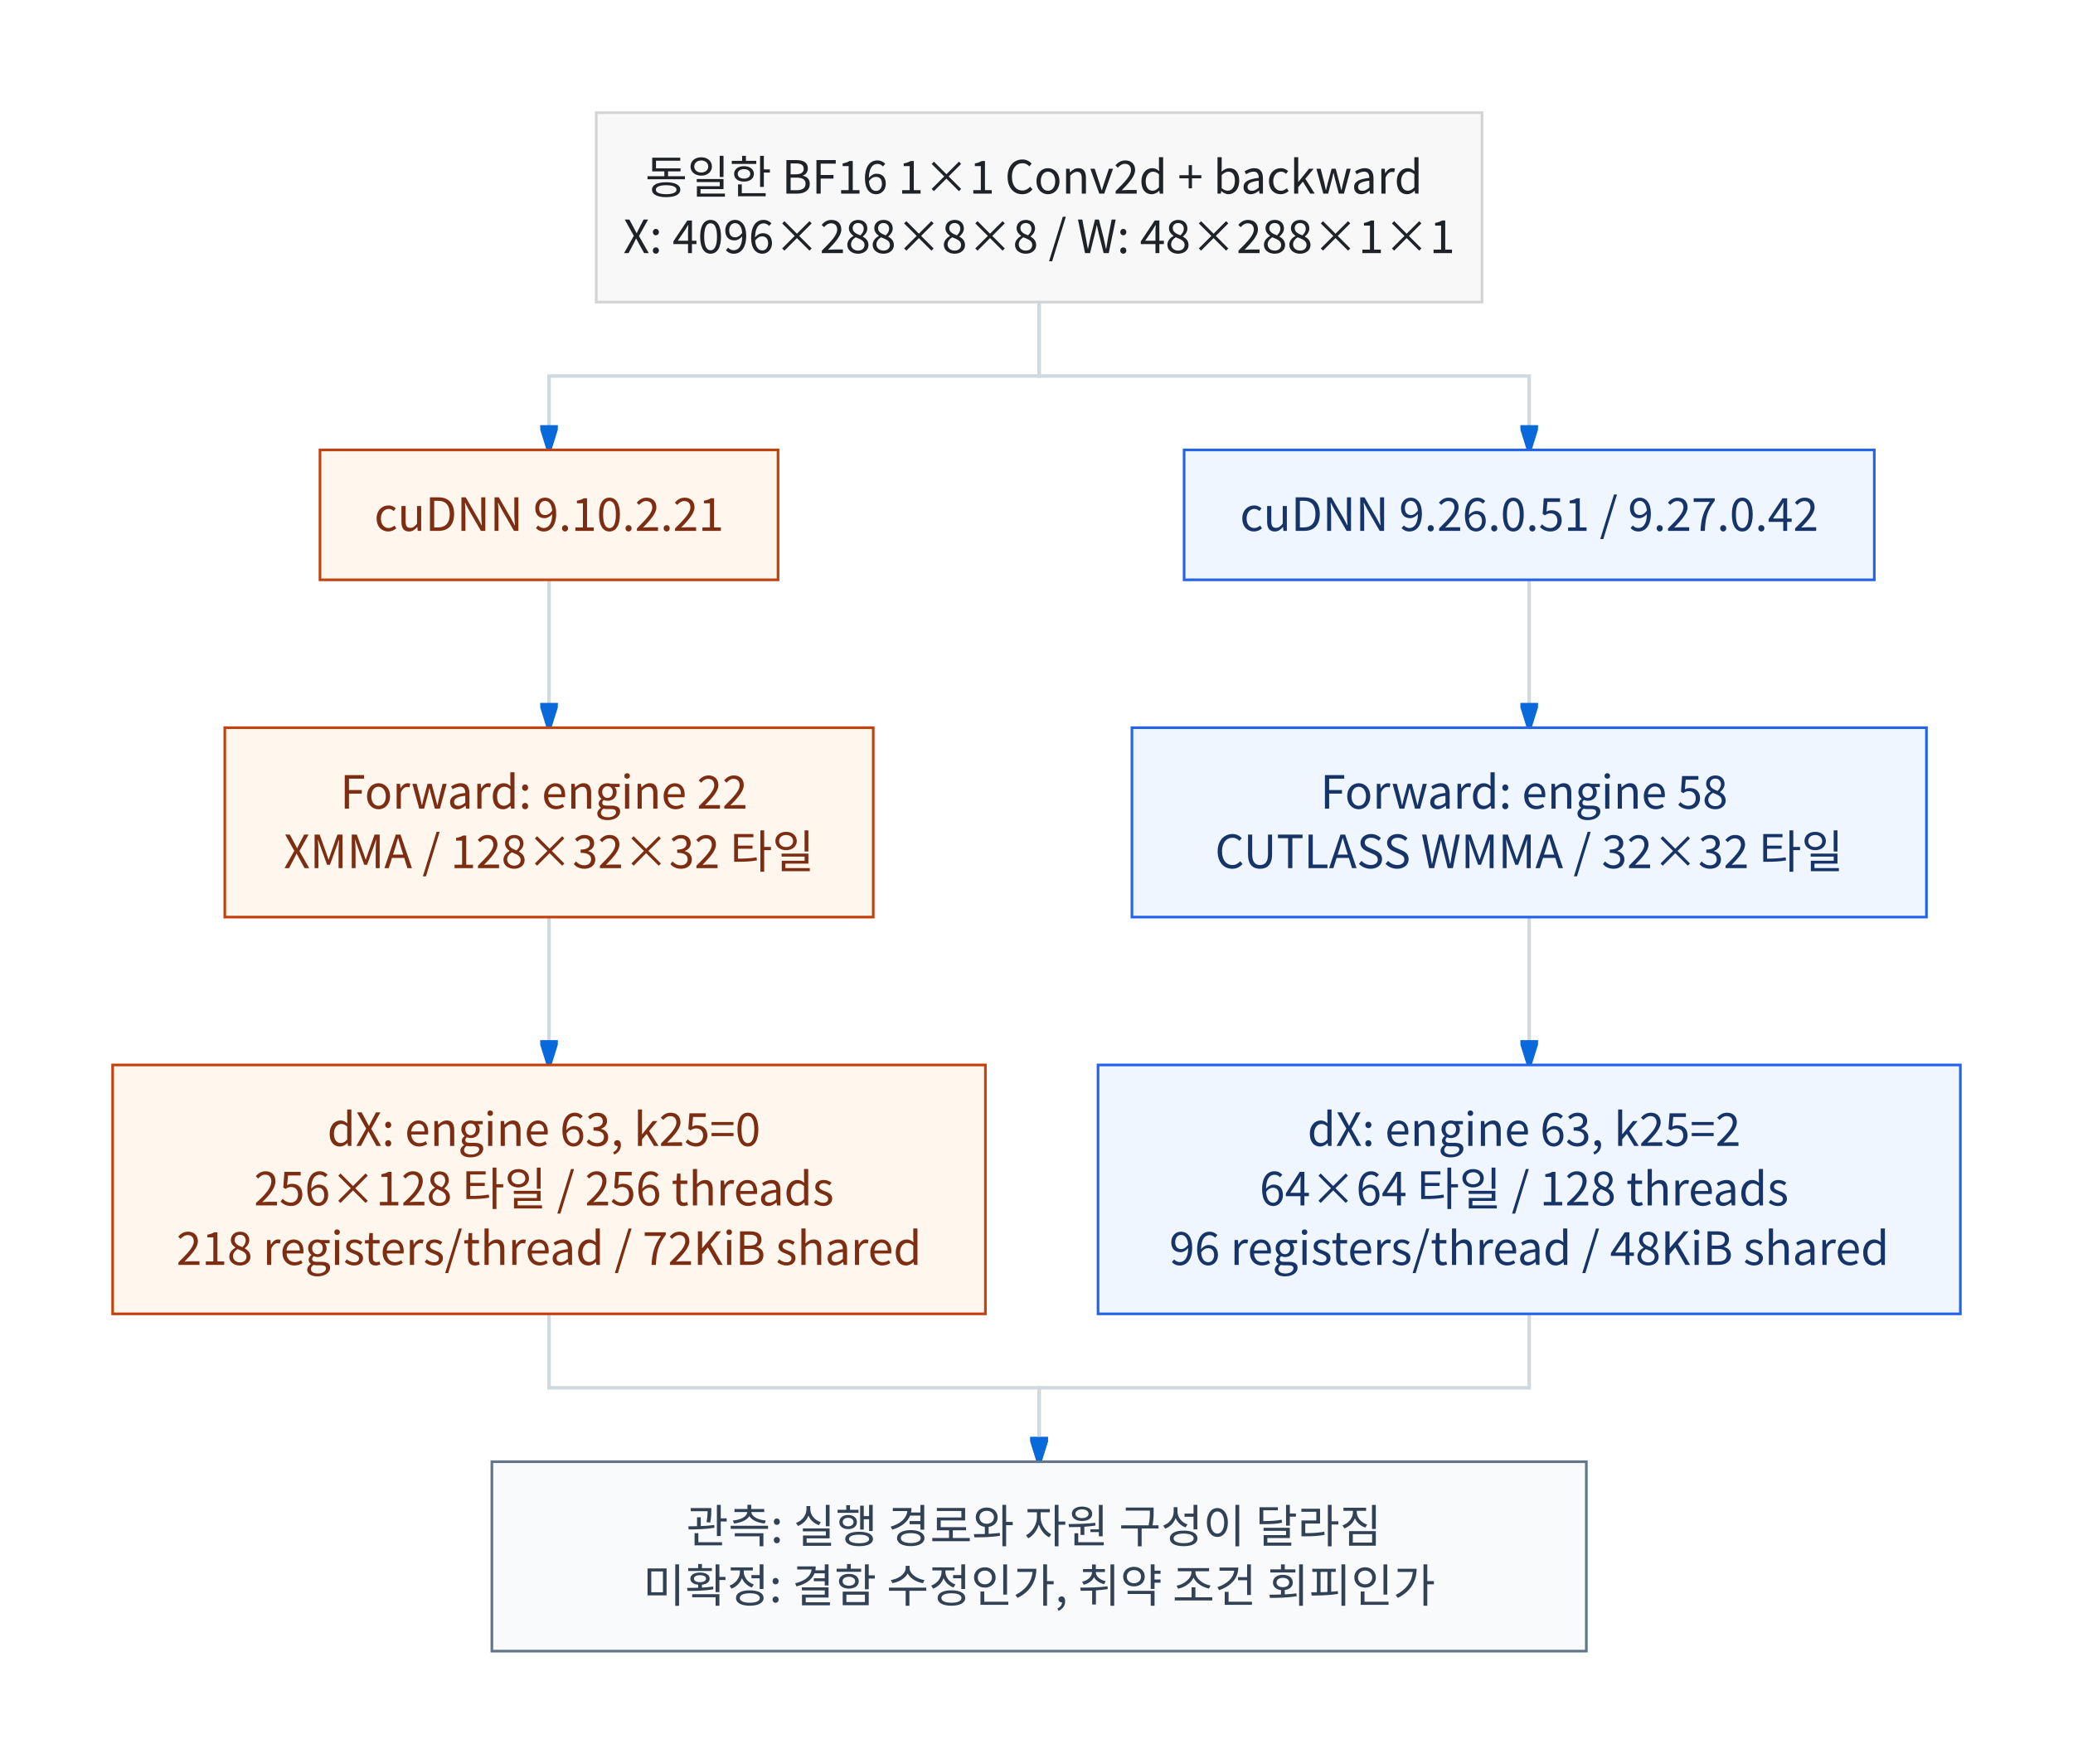
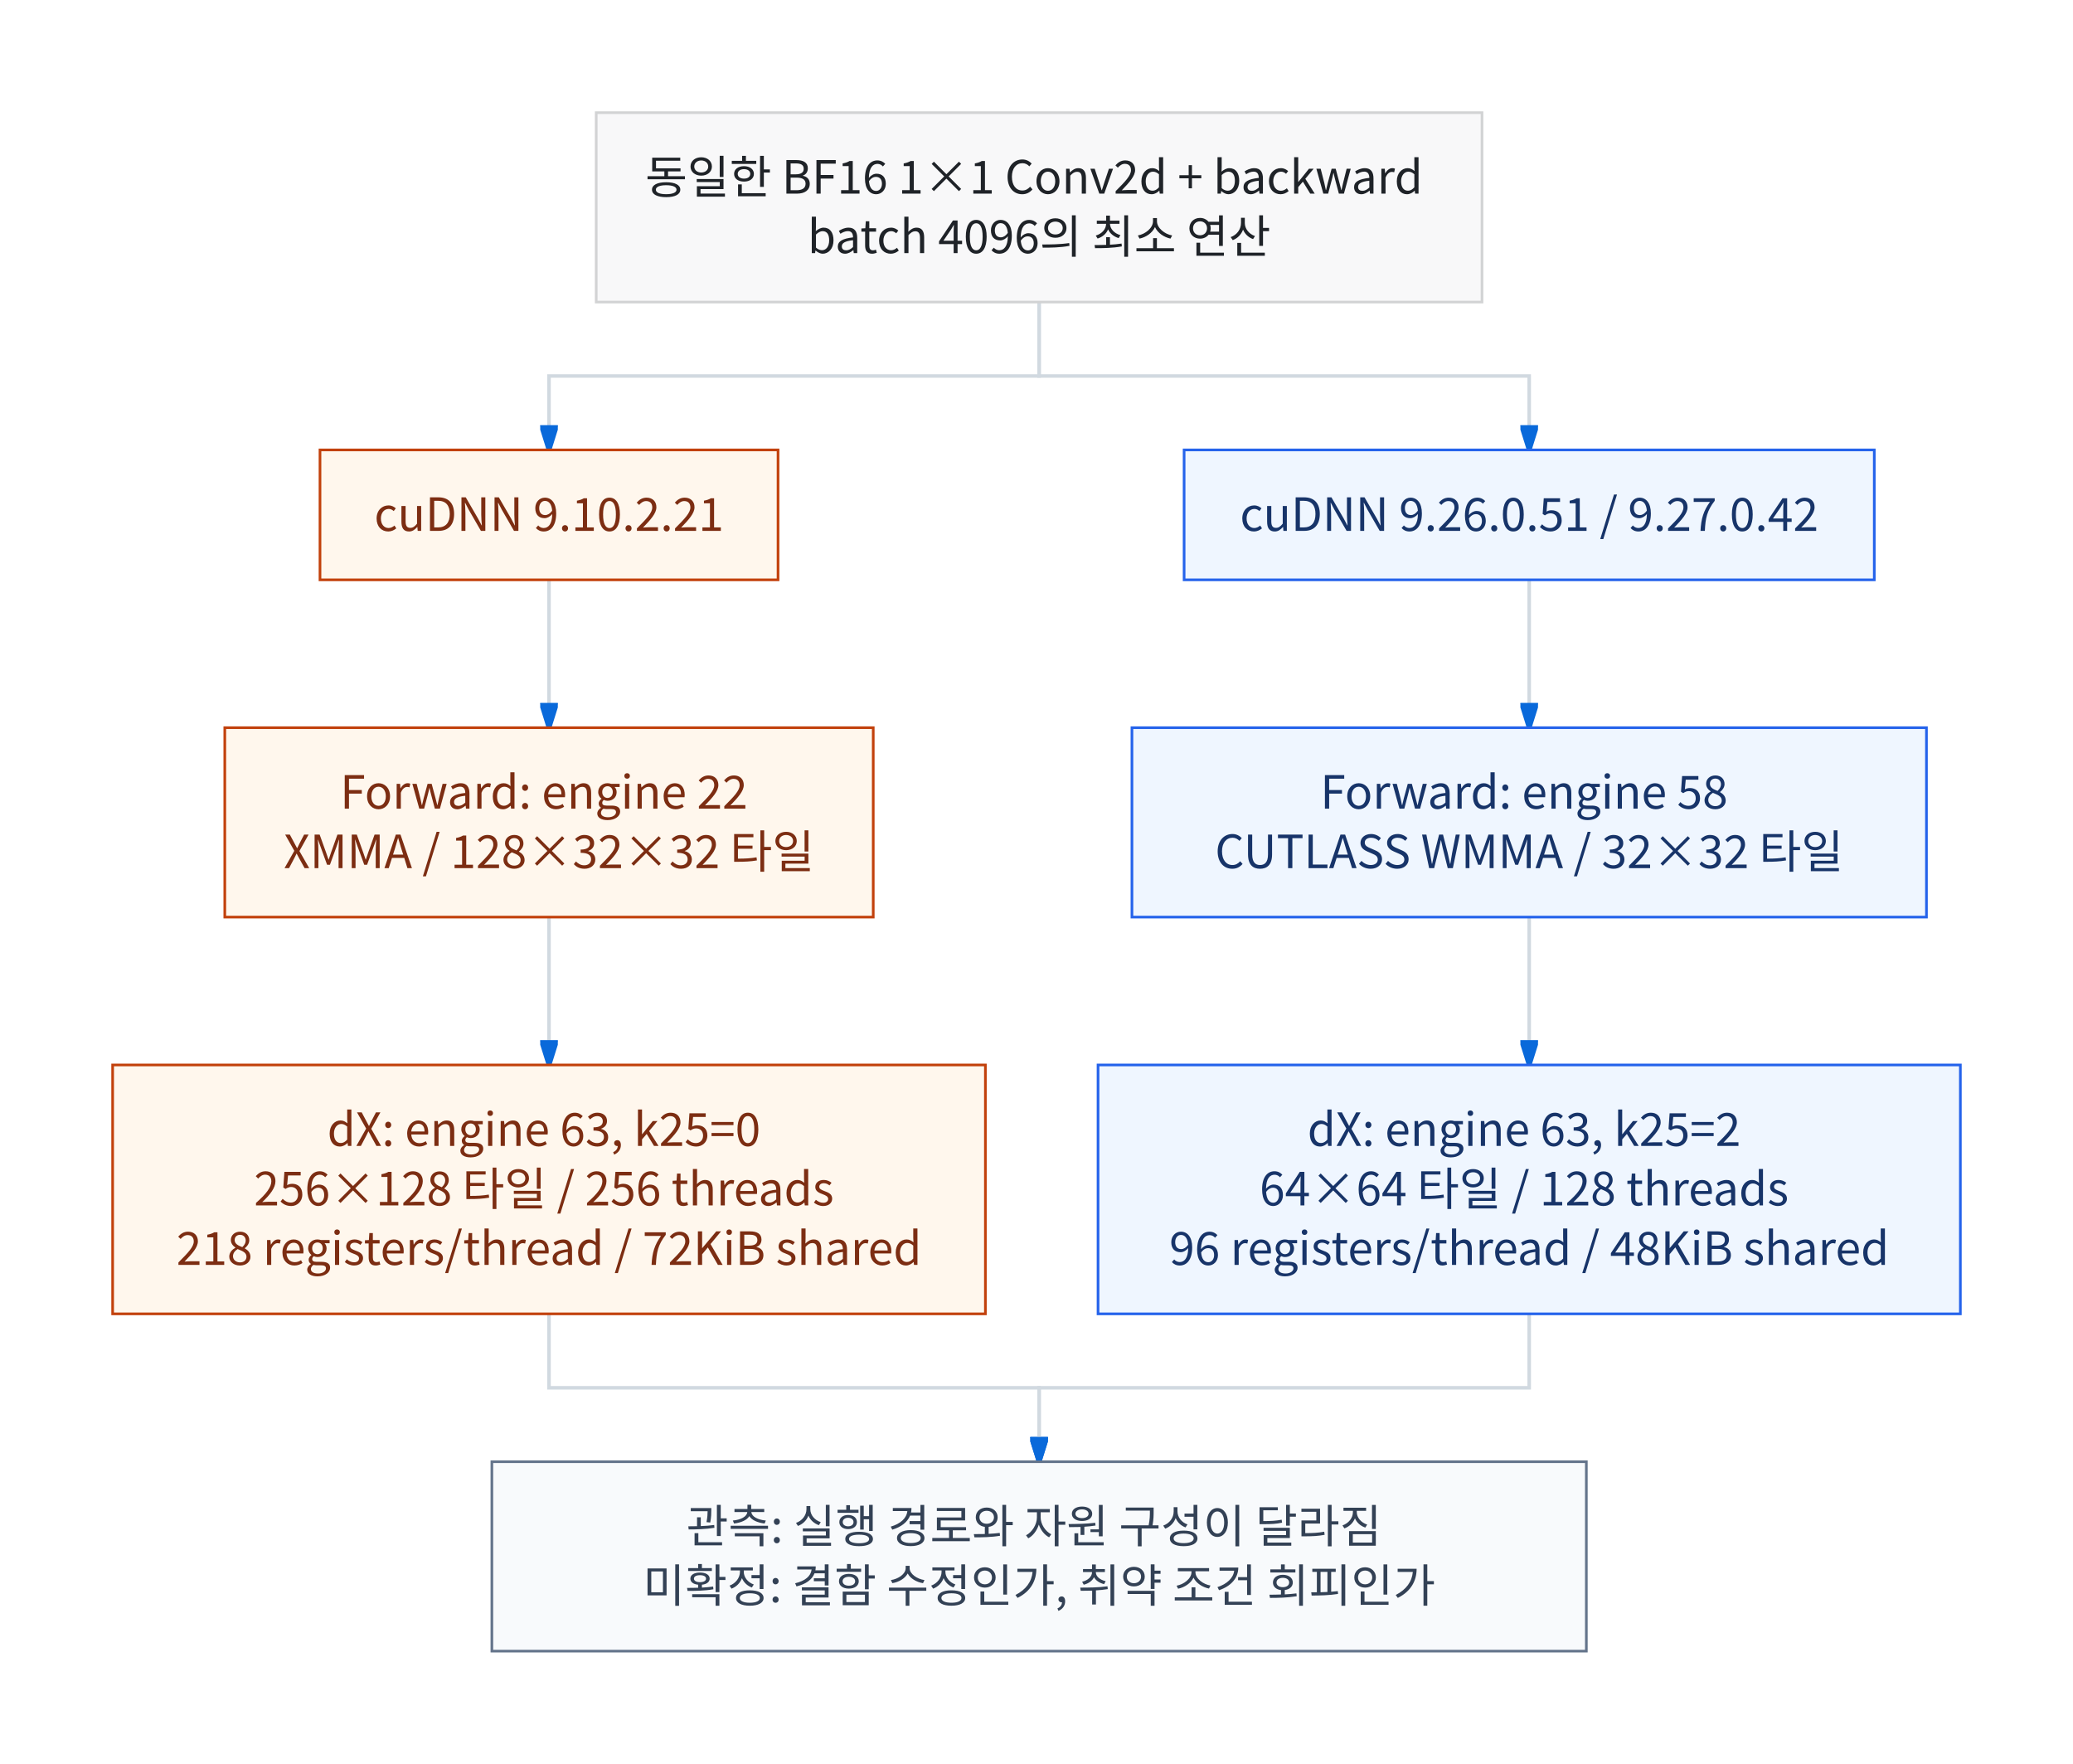
<svg xmlns="http://www.w3.org/2000/svg" viewBox="0 0 588.932 501" width="1140" height="969.79" style="background:#ffffff" role="img" aria-labelledby="title desc">
  <style>
  text { font-family: 'Malgun Gothic', 'Noto Sans CJK KR', system-ui, sans-serif; }
  svg {
    /* Derived from --bg and --fg (overridable via --line, --accent, etc.) */












  }</style>
  <defs>
    <marker id="arrowhead" markerWidth="8" markerHeight="5" refX="7" refY="2.5" orient="auto">
      <polygon points="0 0, 8 2.5, 0 5" fill="#0969da" stroke="#0969da" stroke-width="0.75" stroke-linejoin="round" />
    </marker>
    <marker id="arrowhead-start" markerWidth="8" markerHeight="5" refX="1" refY="2.5" orient="auto-start-reverse">
      <polygon points="8 0, 0 2.5, 8 5" fill="#0969da" stroke="#0969da" stroke-width="0.75" stroke-linejoin="round" />
    </marker>
  </defs>
  <polyline class="edge" data-from="INPUT" data-to="OLD" data-style="solid" data-arrow-start="false" data-arrow-end="true" points="295.207,85.8 295.207,106.8 155.974,106.8 155.974,127.8" fill="none" stroke="#d1d9e0" stroke-width="1" marker-end="url(#arrowhead)" />
  <polyline class="edge" data-from="INPUT" data-to="NEW" data-style="solid" data-arrow-start="false" data-arrow-end="true" points="295.207,85.8 295.207,106.8 434.44,106.8 434.44,127.8" fill="none" stroke="#d1d9e0" stroke-width="1" marker-end="url(#arrowhead)" />
  <polyline class="edge" data-from="OLD" data-to="OF" data-style="solid" data-arrow-start="false" data-arrow-end="true" points="155.974,164.7 155.974,206.7" fill="none" stroke="#d1d9e0" stroke-width="1" marker-end="url(#arrowhead)" />
  <polyline class="edge" data-from="NEW" data-to="NF" data-style="solid" data-arrow-start="false" data-arrow-end="true" points="434.44,164.7 434.44,206.7" fill="none" stroke="#d1d9e0" stroke-width="1" marker-end="url(#arrowhead)" />
  <polyline class="edge" data-from="OF" data-to="OD" data-style="solid" data-arrow-start="false" data-arrow-end="true" points="155.974,260.5 155.974,302.5" fill="none" stroke="#d1d9e0" stroke-width="1" marker-end="url(#arrowhead)" />
  <polyline class="edge" data-from="NF" data-to="ND" data-style="solid" data-arrow-start="false" data-arrow-end="true" points="434.44,260.5 434.44,302.5" fill="none" stroke="#d1d9e0" stroke-width="1" marker-end="url(#arrowhead)" />
  <polyline class="edge" data-from="OD" data-to="LIMIT" data-style="solid" data-arrow-start="false" data-arrow-end="true" points="155.974,373.2 155.974,394.2 295.207,394.2 295.207,415.2" fill="none" stroke="#d1d9e0" stroke-width="1" marker-end="url(#arrowhead)" />
  <polyline class="edge" data-from="ND" data-to="LIMIT" data-style="solid" data-arrow-start="false" data-arrow-end="true" points="434.44,373.2 434.44,394.2 295.207,394.2 295.207,415.2" fill="none" stroke="#d1d9e0" stroke-width="1" marker-end="url(#arrowhead)" />
-   <g class="node" data-id="INPUT" data-label="동일한 BF16 1×1 Conv2d + backward X: 4096×288×8×8 / W: 48×288×1×1" data-shape="rectangle">
+   <g class="node" data-id="INPUT" data-label="동일한 BF16 1×1 Conv2d + backward batch 4096의 최소 연산" data-shape="rectangle">
    <rect x="169.38" y="32" width="251.653" height="53.8" rx="0" ry="0" fill="#f8f8f9" stroke="#d2d3d4" stroke-width="0.75" />
    <text x="295.207" y="58.9" text-anchor="middle" font-size="13" font-weight="500" fill="#1f2328">
      <tspan x="295.207" dy="-3.9">동일한 BF16 1×1 Conv2d + backward</tspan>
-       <tspan x="295.207" dy="16.9">X: 4096×288×8×8 / W: 48×288×1×1</tspan>
+       <tspan x="295.207" dy="16.9">batch 4096의 최소 연산</tspan>
    </text>
  </g>
  <g class="node" data-id="OLD" data-label="cuDNN 9.10.2.21" data-shape="rectangle">
    <rect x="90.909" y="127.8" width="130.129" height="36.9" rx="0" ry="0" fill="#fff7ed" stroke="#c2410c" stroke-width="0.75" />
    <text x="155.974" y="146.25" text-anchor="middle" font-size="13" font-weight="500" fill="#7c2d12" dy="4.55">cuDNN 9.10.2.21</text>
  </g>
  <g class="node" data-id="NEW" data-label="cuDNN 9.26.0.51 / 9.27.0.42" data-shape="rectangle">
    <rect x="336.401" y="127.8" width="196.078" height="36.9" rx="0" ry="0" fill="#eff6ff" stroke="#2563eb" stroke-width="0.75" />
    <text x="434.44" y="146.25" text-anchor="middle" font-size="13" font-weight="500" fill="#173469" dy="4.55">cuDNN 9.26.0.51 / 9.27.0.42</text>
  </g>
  <g class="node" data-id="OF" data-label="Forward: engine 22 XMMA / 128×32×32 타일" data-shape="rectangle">
    <rect x="63.863" y="206.7" width="184.222" height="53.8" rx="0" ry="0" fill="#fff7ed" stroke="#c2410c" stroke-width="0.75" />
    <text x="155.974" y="233.6" text-anchor="middle" font-size="13" font-weight="500" fill="#7c2d12">
      <tspan x="155.974" dy="-3.9">Forward: engine 22</tspan>
      <tspan x="155.974" dy="16.9">XMMA / 128×32×32 타일</tspan>
    </text>
  </g>
  <g class="node" data-id="NF" data-label="Forward: engine 58 CUTLASS WMMA / 32×32 타일" data-shape="rectangle">
    <rect x="321.581" y="206.7" width="225.718" height="53.8" rx="0" ry="0" fill="#eff6ff" stroke="#2563eb" stroke-width="0.75" />
    <text x="434.44" y="233.6" text-anchor="middle" font-size="13" font-weight="500" fill="#173469">
      <tspan x="434.44" dy="-3.9">Forward: engine 58</tspan>
      <tspan x="434.44" dy="16.9">CUTLASS WMMA / 32×32 타일</tspan>
    </text>
  </g>
  <g class="node" data-id="OD" data-label="dX: engine 63, k25=0 256×128 타일 / 256 threads 218 registers/thread / 72KiB shared" data-shape="rectangle">
    <rect x="32" y="302.5" width="247.948" height="70.7" rx="0" ry="0" fill="#fff7ed" stroke="#c2410c" stroke-width="0.75" />
    <text x="155.974" y="337.85" text-anchor="middle" font-size="13" font-weight="500" fill="#7c2d12">
      <tspan x="155.974" dy="-12.35">dX: engine 63, k25=0</tspan>
      <tspan x="155.974" dy="16.9">256×128 타일 / 256 threads</tspan>
      <tspan x="155.974" dy="16.9">218 registers/thread / 72KiB shared</tspan>
    </text>
  </g>
  <g class="node" data-id="ND" data-label="dX: engine 63, k25=2 64×64 타일 / 128 threads 96 registers/thread / 48KiB shared" data-shape="rectangle">
    <rect x="311.948" y="302.5" width="244.984" height="70.7" rx="0" ry="0" fill="#eff6ff" stroke="#2563eb" stroke-width="0.75" />
    <text x="434.44" y="337.85" text-anchor="middle" font-size="13" font-weight="500" fill="#173469">
      <tspan x="434.44" dy="-12.35">dX: engine 63, k25=2</tspan>
      <tspan x="434.44" dy="16.9">64×64 타일 / 128 threads</tspan>
      <tspan x="434.44" dy="16.9">96 registers/thread / 48KiB shared</tspan>
    </text>
  </g>
  <g class="node" data-id="LIMIT" data-label="관측: 실행 경로와 자원 구성이 달라짐 미확정: 결함 수정인가, 취약 조건 회피인가" data-shape="rectangle">
    <rect x="139.741" y="415.2" width="310.933" height="53.8" rx="0" ry="0" fill="#f8fafc" stroke="#64748b" stroke-width="0.75" />
    <text x="295.207" y="442.1" text-anchor="middle" font-size="13" font-weight="500" fill="#334155">
      <tspan x="295.207" dy="-3.9">관측: 실행 경로와 자원 구성이 달라짐</tspan>
      <tspan x="295.207" dy="16.9">미확정: 결함 수정인가, 취약 조건 회피인가</tspan>
    </text>
  </g>
</svg>
